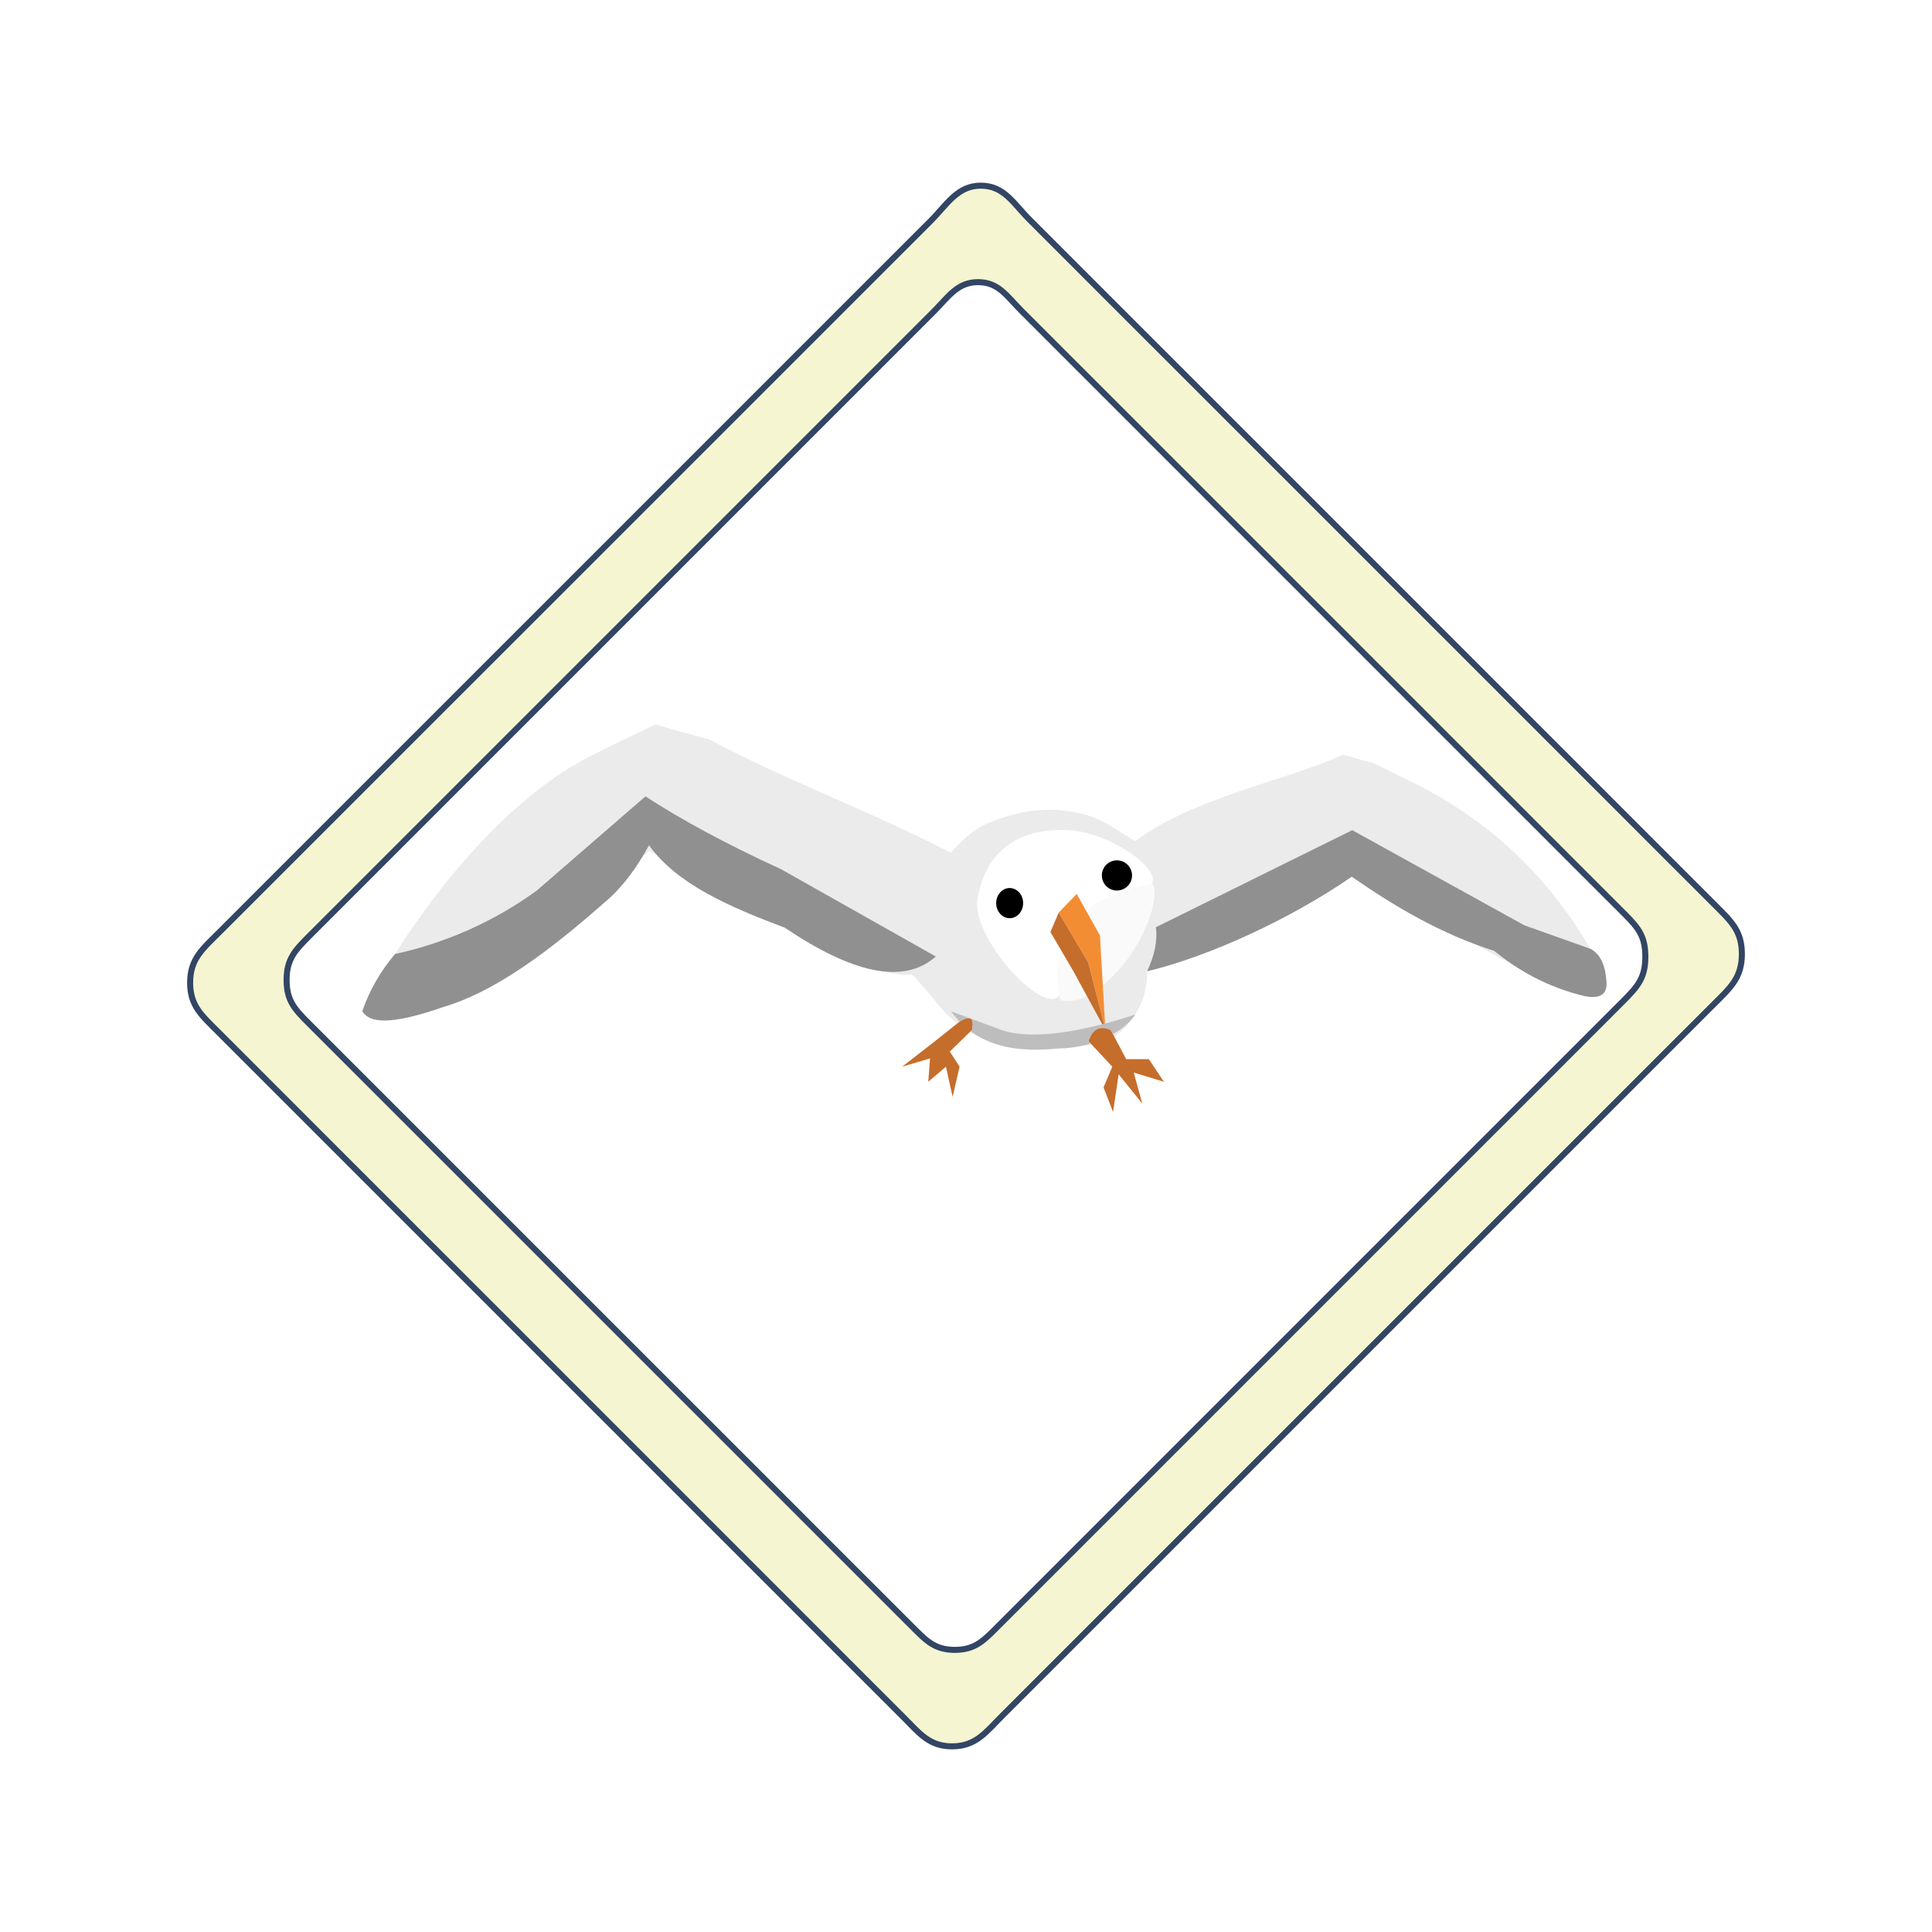
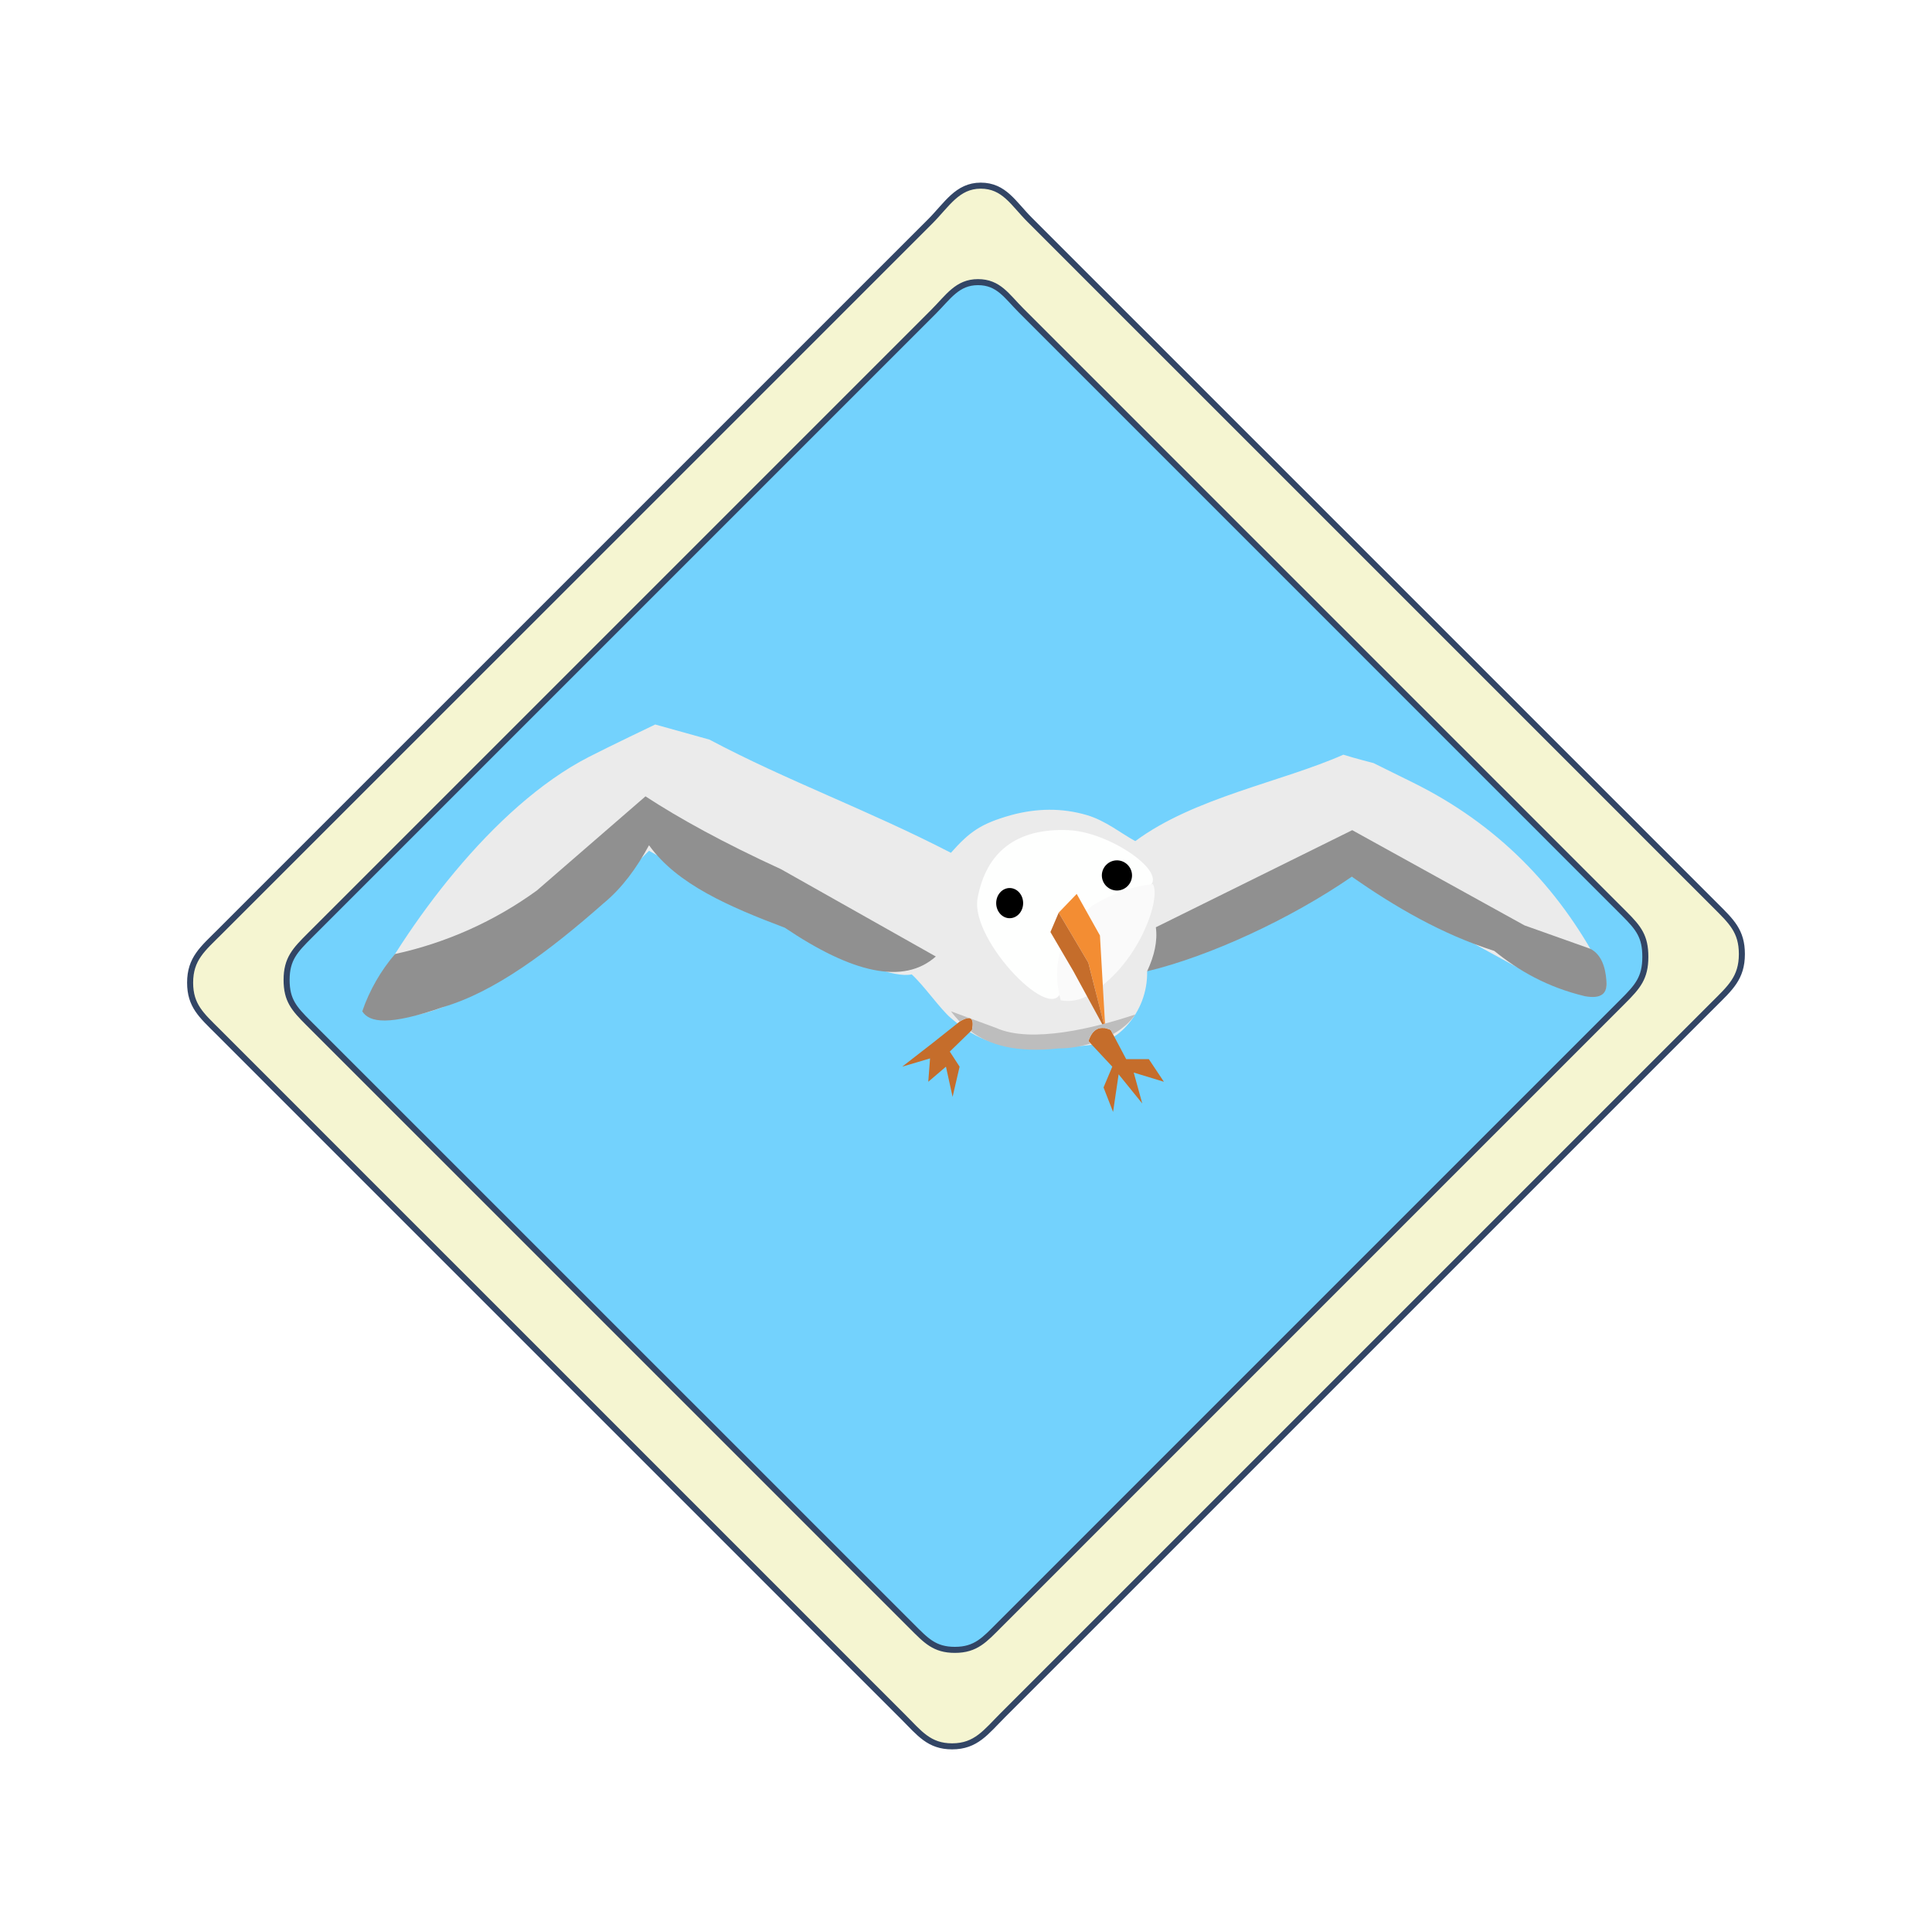
<svg xmlns="http://www.w3.org/2000/svg" xml:space="preserve" fill-rule="evenodd" clip-rule="evenodd" viewBox="0 0 64 64">
+   <g id="blue">
+     <path fill="#73d2fd" d="M32.396 9.346c.685 0 .952.461 1.428.937l1.427 1.428 1.428 1.427 1.427 1.428 5.71 5.71 5.71 5.711 1.428 1.427 1.427 1.428 1.428 1.427c.476.476.695.755.695 1.428 0 .695-.251.983-.743 1.475l-2.95 2.951-1.476 1.475L37.533 49.4l-2.95 2.951-1.476 1.475c-.491.492-.779.828-1.475.828-.673 0-.952-.305-1.427-.78l-2.856-2.855-1.427-1.428-5.711-5.71-5.71-5.71-4.283-4.282c-.476-.476-.724-.755-.724-1.428 0-.695.28-.983.772-1.475l20.655-20.655c.492-.492.791-.985 1.475-.985Z" />
+   </g>
  <g id="white">
-     <path fill="#ebebeb" d="M12 33.5c1.409-2.775 4.305-6.781 7.5-8.422.705-.362 2.205-1.078 2.205-1.078l1.795.5c2.585 1.372 5.227 2.319 8 3.75.618-.694.982-.964 2-1.25.833-.225 1.667-.244 2.5 0 .624.182 1.154.619 1.608.863 1.954-1.448 4.86-1.961 6.892-2.863.381.121 1 .278 1 .278l1.303.644C49.592 27.299 51.606 29.371 53 32c.668 1.227-.212 1.273-2.824 0l-5.473-3L38 32.175A2.593 2.593 0 0 1 37.306 34c-.782.846-1.603.588-3.166.731-1.05-.111-1.667-.177-2.64-1.006-.353-.3-.898-1.084-1.298-1.447-1.17.243-5.007-2.016-8.702-4.096-4.373 4.379-7.549 6.172-9.5 5.318Z" />
+     <path fill="#ebebeb" d="M12 33.5c1.409-2.775 4.305-6.781 7.5-8.422.705-.362 2.205-1.078 2.205-1.078l1.795.5c2.585 1.372 5.227 2.319 8 3.75.618-.694.982-.964 2-1.25.833-.225 1.667-.244 2.5 0 .624.182 1.154.619 1.608.863 1.954-1.448 4.86-1.961 6.892-2.863.381.121 1 .278 1 .278l1.303.644C49.592 27.299 51.606 29.371 53 32c.668 1.227-.212 1.273-2.824 0l-5.473-3L38 32.175A2.595 2.595 0 0 1 37.306 34c-.782.846-1.603.588-3.166.731-1.05-.111-1.667-.177-2.64-1.006-.353-.3-.898-1.084-1.298-1.447-1.17.243-5.007-2.016-8.702-4.096-4.373 4.379-7.549 6.172-9.5 5.318Z" />
    <path fill="#fefffe" d="M35.398 27.5c1.563.07 3.848 1.804 2.252 2-1.226.151-2.229 1.392-2.486 3.25-.185 1.336-3.037-1.59-2.781-2.991.279-1.528 1.282-2.336 3.015-2.259Z" />
    <path fill="#fafafa" d="M35.137 33.137c.439.08.851-.067 1.24-.387 1.403-1.008 2.079-2.987 1.815-3.464-.644.067-1.311.297-2.005.714-1.089.914-1.361 1.974-1.05 3.137Z" />
  </g>
  <g id="black">
-     <path d="M33.446 29.417c.247 0 .447.224.447.5s-.2.5-.447.5c-.246 0-.446-.224-.446-.5s.2-.5.446-.5ZM37 28.5a.5.5 0 1 1 0 1 .5.5 0 0 1 0-1Z" />
+     <path d="M33.446 29.417c.247 0 .447.224.447.5s-.2.5-.447.5c-.246 0-.446-.224-.446-.5s.2-.5.446-.5ZM37 28.5c.274 0 .5.226.5.5s-.226.5-.5.5a.503.503 0 0 1-.5-.5c0-.274.226-.5.5-.5Z" />
  </g>
  <g id="orange">
    <path fill="#f38d33" d="m35.667 29.612.77 1.377.18 3.129-.564-2.227-.982-1.659.596-.62Z" />
    <path fill="#c56d2b" d="m34.797 30.875.274-.643.982 1.659.564 2.227-1.061-1.948-.759-1.295Z" />
    <path fill="#c56d2b" d="m36.794 34.118.512.967h.75l.5.75-1-.305.283 1.025-.783-.967-.184 1.247-.316-.812.29-.688-.79-.847c.127-.385.361-.535.738-.37Z" />
    <path fill="#c56d2b" d="m31.798 33.835-.914.725-.998.775.923-.274-.059.774.586-.5.22 1 .232-1-.325-.5.736-.717c.078-.377-.029-.506-.401-.283Z" />
  </g>
  <g id="yellow">
    <g id="grey">
      <path fill="#bdbdbd" d="M31.791 33.841a3.769 3.769 0 0 1-.291-.341l.632.233c-.068-.023-.178.008-.334.102l-.007.006Zm.349-.106.86.317c1.163.524 3.291-.003 4.608-.447-.163.24-.408.466-.741.652l-.073-.139c-.377-.165-.611-.015-.738.37l.074.079c-.338.102-.7.163-1.059.164-1.409.15-2.293-.109-2.916-.571l.044-.042c.044-.213.029-.347-.059-.383Z" />
-       <path fill="#909090" d="M13.086 31.603A5.883 5.883 0 0 0 12 33.5c.235.377.887.485 2.672-.138 1.717-.501 3.511-1.843 5.328-3.445.61-.502 1.09-1.165 1.5-1.917.925 1.294 2.67 2.042 4.5 2.733 2.221 1.497 3.929 1.904 5 .952l-5.119-2.887c-1.93-.887-3.369-1.681-4.499-2.418l-3.599 3.12a12.543 12.543 0 0 1-4.697 2.103Z" />
+       <path fill="#909090" d="M13.086 31.603A5.88 5.88 0 0 0 12 33.5c.235.377.887.485 2.672-.138 1.717-.501 3.511-1.843 5.328-3.445.61-.502 1.09-1.165 1.5-1.917.925 1.294 2.67 2.042 4.5 2.733 2.221 1.497 3.929 1.904 5 .952l-5.119-2.887c-1.93-.887-3.369-1.681-4.499-2.418l-3.599 3.12a12.545 12.545 0 0 1-4.697 2.103Z" />
      <path fill="#909090" d="M38 32.175c.238-.51.351-.998.289-1.458l6.505-3.217 5.706 3.154 2.183.776c.334.174.497.547.532 1.07.038.397-.154.603-.715.5-1.255-.302-2.195-.848-3-1.5-1.748-.558-3.273-1.451-4.721-2.458-2.021 1.394-4.708 2.638-6.779 3.133Z" />
    </g>
    <path fill="#f5f5d1" fill-rule="nonzero" stroke="#324565" stroke-width="0.2px" d="M32.488 6.15c-.778 0-1.12.63-1.68 1.191l-1.681 1.68-10.085 10.085-6.724 6.723-5.042 5.042c-.56.56-.978.888-.978 1.681 0 .764.378 1.081.919 1.621l4.864 4.865 6.487 6.486 8.108 8.108 1.621 1.622 1.622 1.621c.54.541.857.975 1.621.975.793 0 1.121-.474 1.681-1.034l1.681-1.681 1.681-1.68 18.489-18.489 1.681-1.68c.56-.56.949-.889.949-1.681 0-.764-.349-1.081-.89-1.622l-1.622-1.621-1.621-1.622-14.594-14.594-1.622-1.621-3.243-3.244c-.541-.54-.843-1.131-1.622-1.131Zm-.092 3.196c.685 0 .952.461 1.428.937l1.427 1.428 1.428 1.427 1.427 1.428 5.71 5.71 5.71 5.711 1.428 1.427 1.427 1.428 1.428 1.427c.476.476.695.755.695 1.428 0 .695-.251.983-.743 1.475l-2.95 2.951-1.476 1.475L37.533 49.4l-2.95 2.951-1.476 1.475c-.491.492-.779.828-1.475.828-.673 0-.952-.305-1.427-.78l-2.856-2.855-1.427-1.428-5.711-5.71-5.71-5.71-4.283-4.282c-.476-.476-.724-.755-.724-1.428 0-.695.28-.983.772-1.475l20.655-20.655c.492-.492.791-.985 1.475-.985Z" />
  </g>
</svg>
